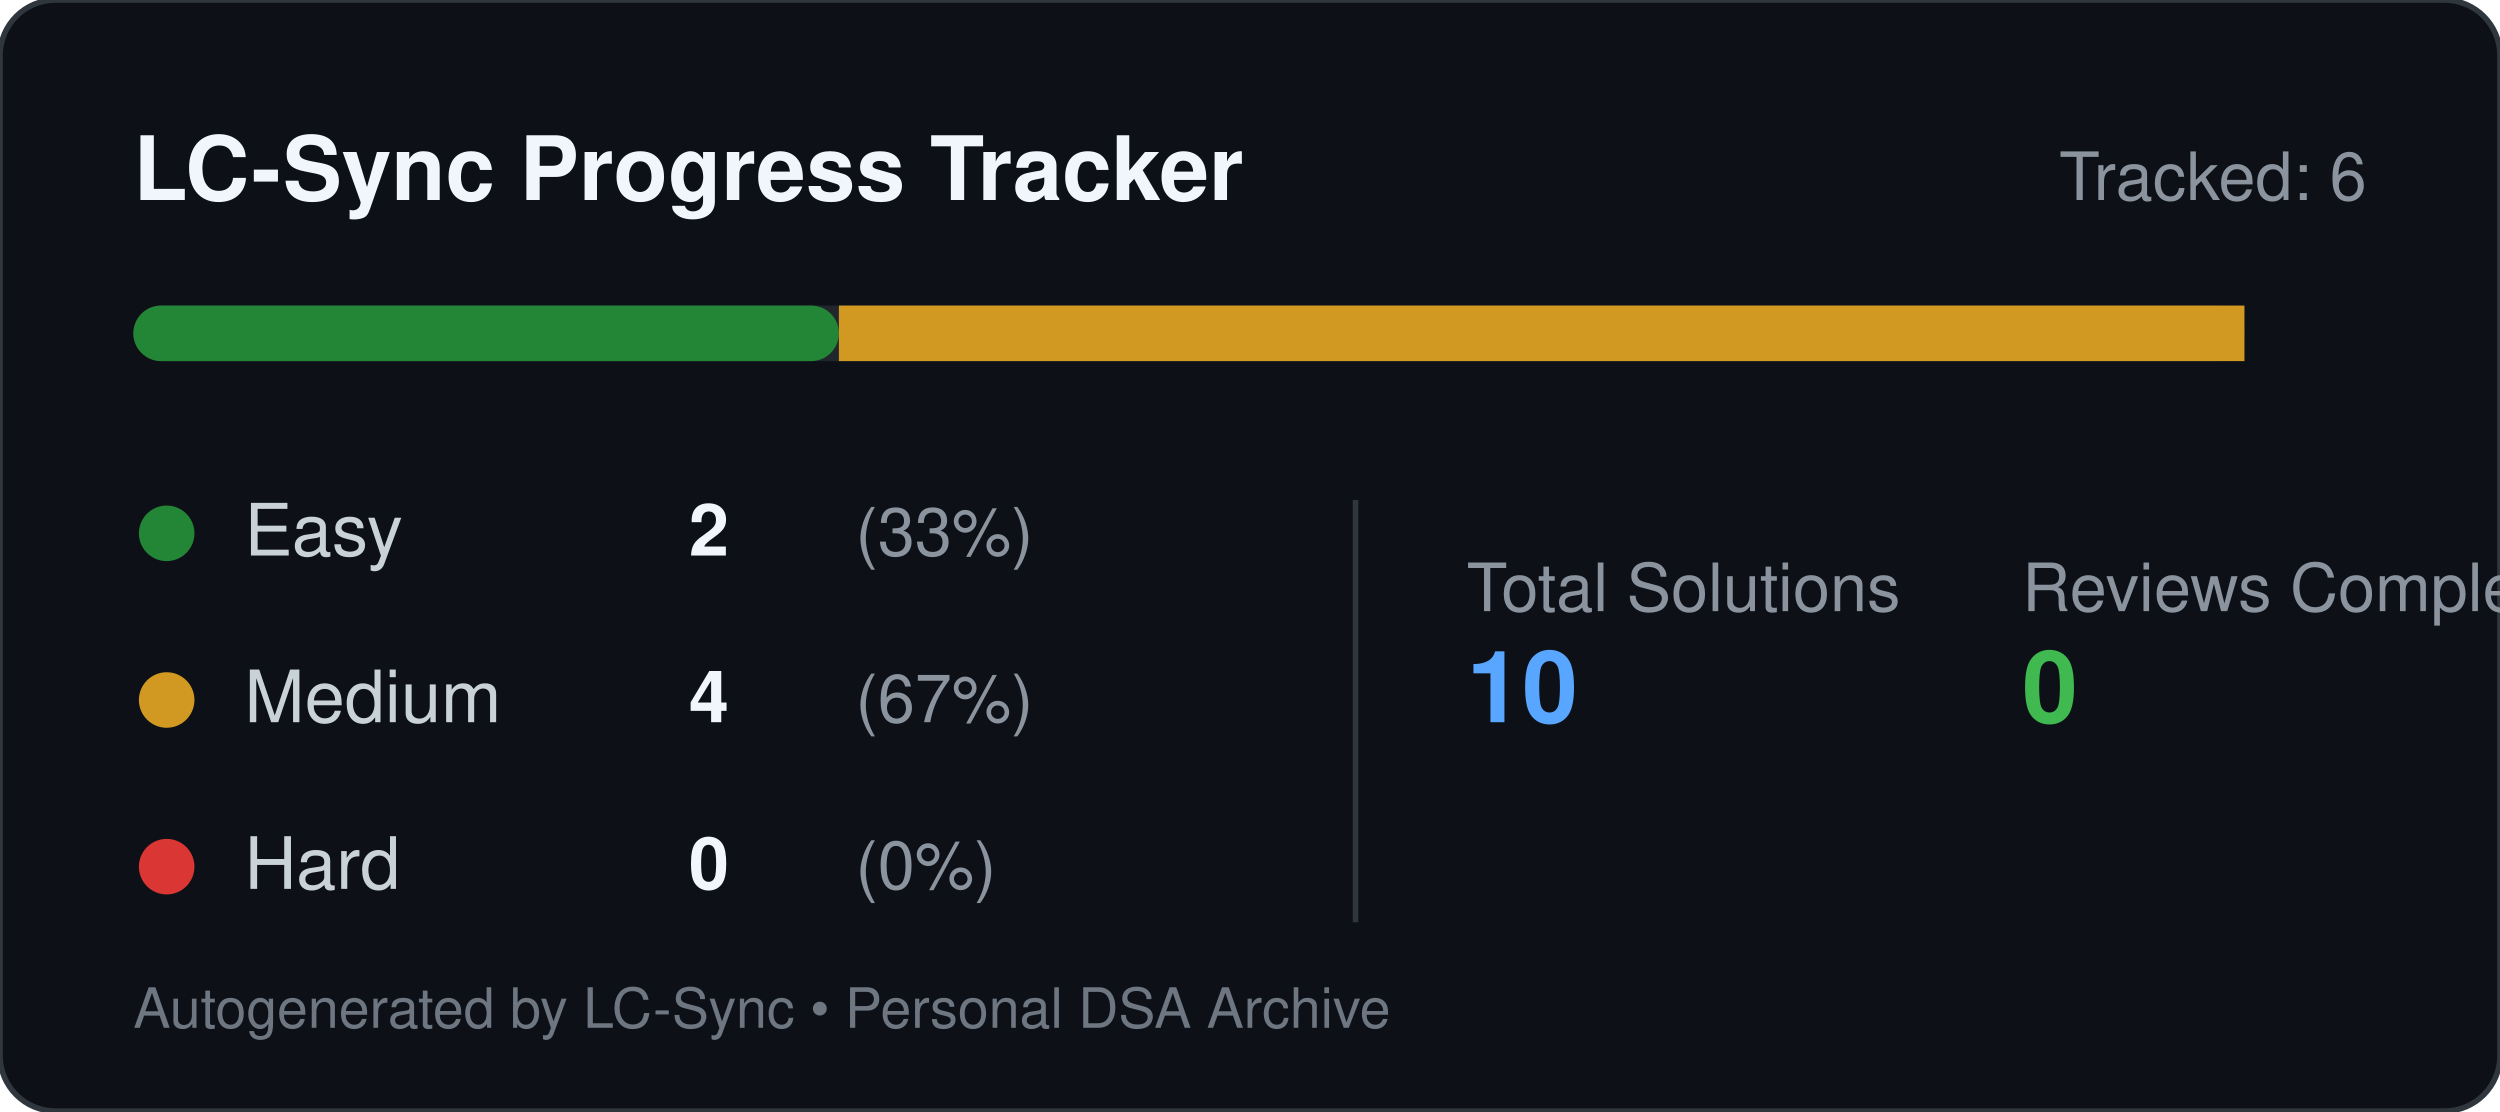
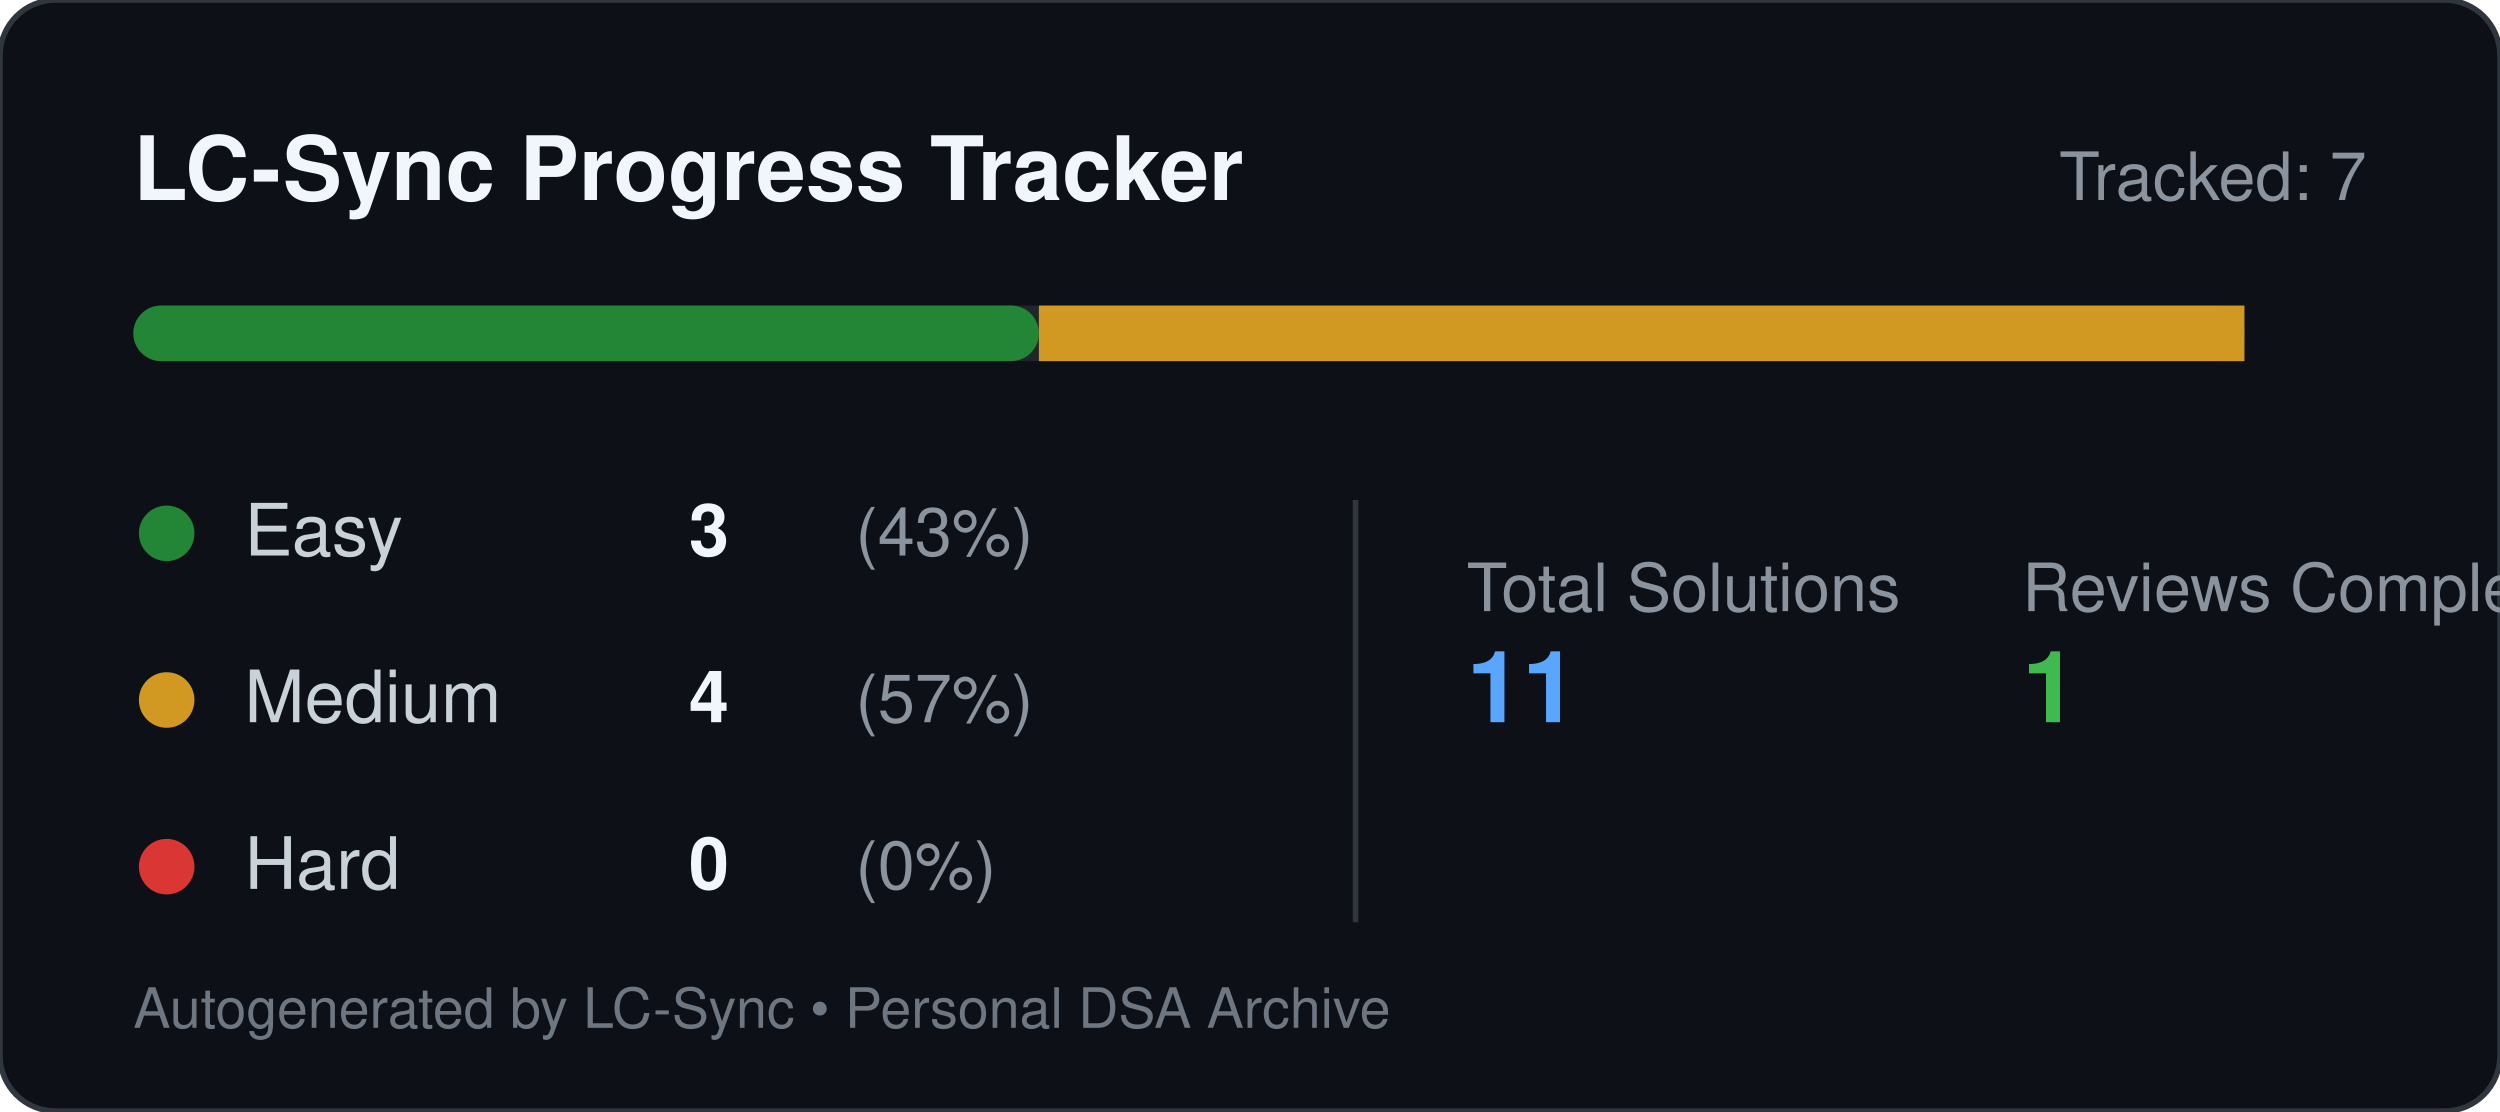
<svg xmlns="http://www.w3.org/2000/svg" width="450" height="200" viewBox="0 0 450 200" fill="none">
  <rect width="450" height="200" rx="10" fill="#0d1117" stroke="#30363d" stroke-width="1" />
  <text x="24" y="36" fill="#f0f6fc" font-family="-apple-system, BlinkMacSystemFont, 'Segoe UI', Helvetica, Arial, sans-serif" font-size="16" font-weight="600">LC-Sync Progress Tracker</text>
-   <text x="426" y="36" text-anchor="end" fill="#8b949e" font-family="-apple-system, BlinkMacSystemFont, 'Segoe UI', Helvetica, Arial, sans-serif" font-size="12">Tracked: 6</text>
+   <text x="426" y="36" text-anchor="end" fill="#8b949e" font-family="-apple-system, BlinkMacSystemFont, 'Segoe UI', Helvetica, Arial, sans-serif" font-size="12">Tracked: 7</text>
  <g transform="translate(24, 55)">
    <rect width="380" height="10" rx="5" fill="#21262d" />
-     <rect x="0" y="0" width="127" height="10" rx="5" fill="#238636" />
-     <rect x="127" y="0" width="253" height="10" fill="#d29922" />
+     <rect x="0" y="0" width="163" height="10" rx="5" fill="#238636" />
+     <rect x="163" y="0" width="217" height="10" fill="#d29922" />
    <rect x="380" y="0" width="0" height="10" rx="5" fill="#da3633" />
  </g>
  <g transform="translate(24, 90)" font-family="-apple-system, BlinkMacSystemFont, 'Segoe UI', Helvetica, Arial, sans-serif">
    <circle cx="6" cy="6" r="5" fill="#238636" />
    <text x="20" y="10" fill="#c9d1d9" font-size="13">Easy</text>
-     <text x="100" y="10" fill="#f0f6fc" font-size="13" font-weight="600">2</text>
-     <text x="130" y="10" fill="#8b949e" font-size="12">(33%)</text>
+     <text x="100" y="10" fill="#f0f6fc" font-size="13" font-weight="600">3</text>
+     <text x="130" y="10" fill="#8b949e" font-size="12">(43%)</text>
    <circle cx="6" cy="36" r="5" fill="#d29922" />
    <text x="20" y="40" fill="#c9d1d9" font-size="13">Medium</text>
    <text x="100" y="40" fill="#f0f6fc" font-size="13" font-weight="600">4</text>
-     <text x="130" y="40" fill="#8b949e" font-size="12">(67%)</text>
+     <text x="130" y="40" fill="#8b949e" font-size="12">(57%)</text>
    <circle cx="6" cy="66" r="5" fill="#da3633" />
    <text x="20" y="70" fill="#c9d1d9" font-size="13">Hard</text>
    <text x="100" y="70" fill="#f0f6fc" font-size="13" font-weight="600">0</text>
    <text x="130" y="70" fill="#8b949e" font-size="12">(0%)</text>
    <line x1="220" y1="0" x2="220" y2="76" stroke="#30363d" stroke-width="1" />
    <text x="240" y="20" fill="#8b949e" font-size="12">Total Solutions</text>
-     <text x="240" y="40" fill="#58a6ff" font-size="18" font-weight="600">10</text>
+     <text x="240" y="40" fill="#58a6ff" font-size="18" font-weight="600">11</text>
    <text x="340" y="20" fill="#8b949e" font-size="12">Reviews Completed</text>
-     <text x="340" y="40" fill="#3fb950" font-size="18" font-weight="600">0</text>
+     <text x="340" y="40" fill="#3fb950" font-size="18" font-weight="600">1</text>
  </g>
  <text x="24" y="185" fill="#6e7681" font-family="-apple-system, BlinkMacSystemFont, 'Segoe UI', Helvetica, Arial, sans-serif" font-size="10">Autogenerated by LC-Sync • Personal DSA Archive</text>
</svg>
